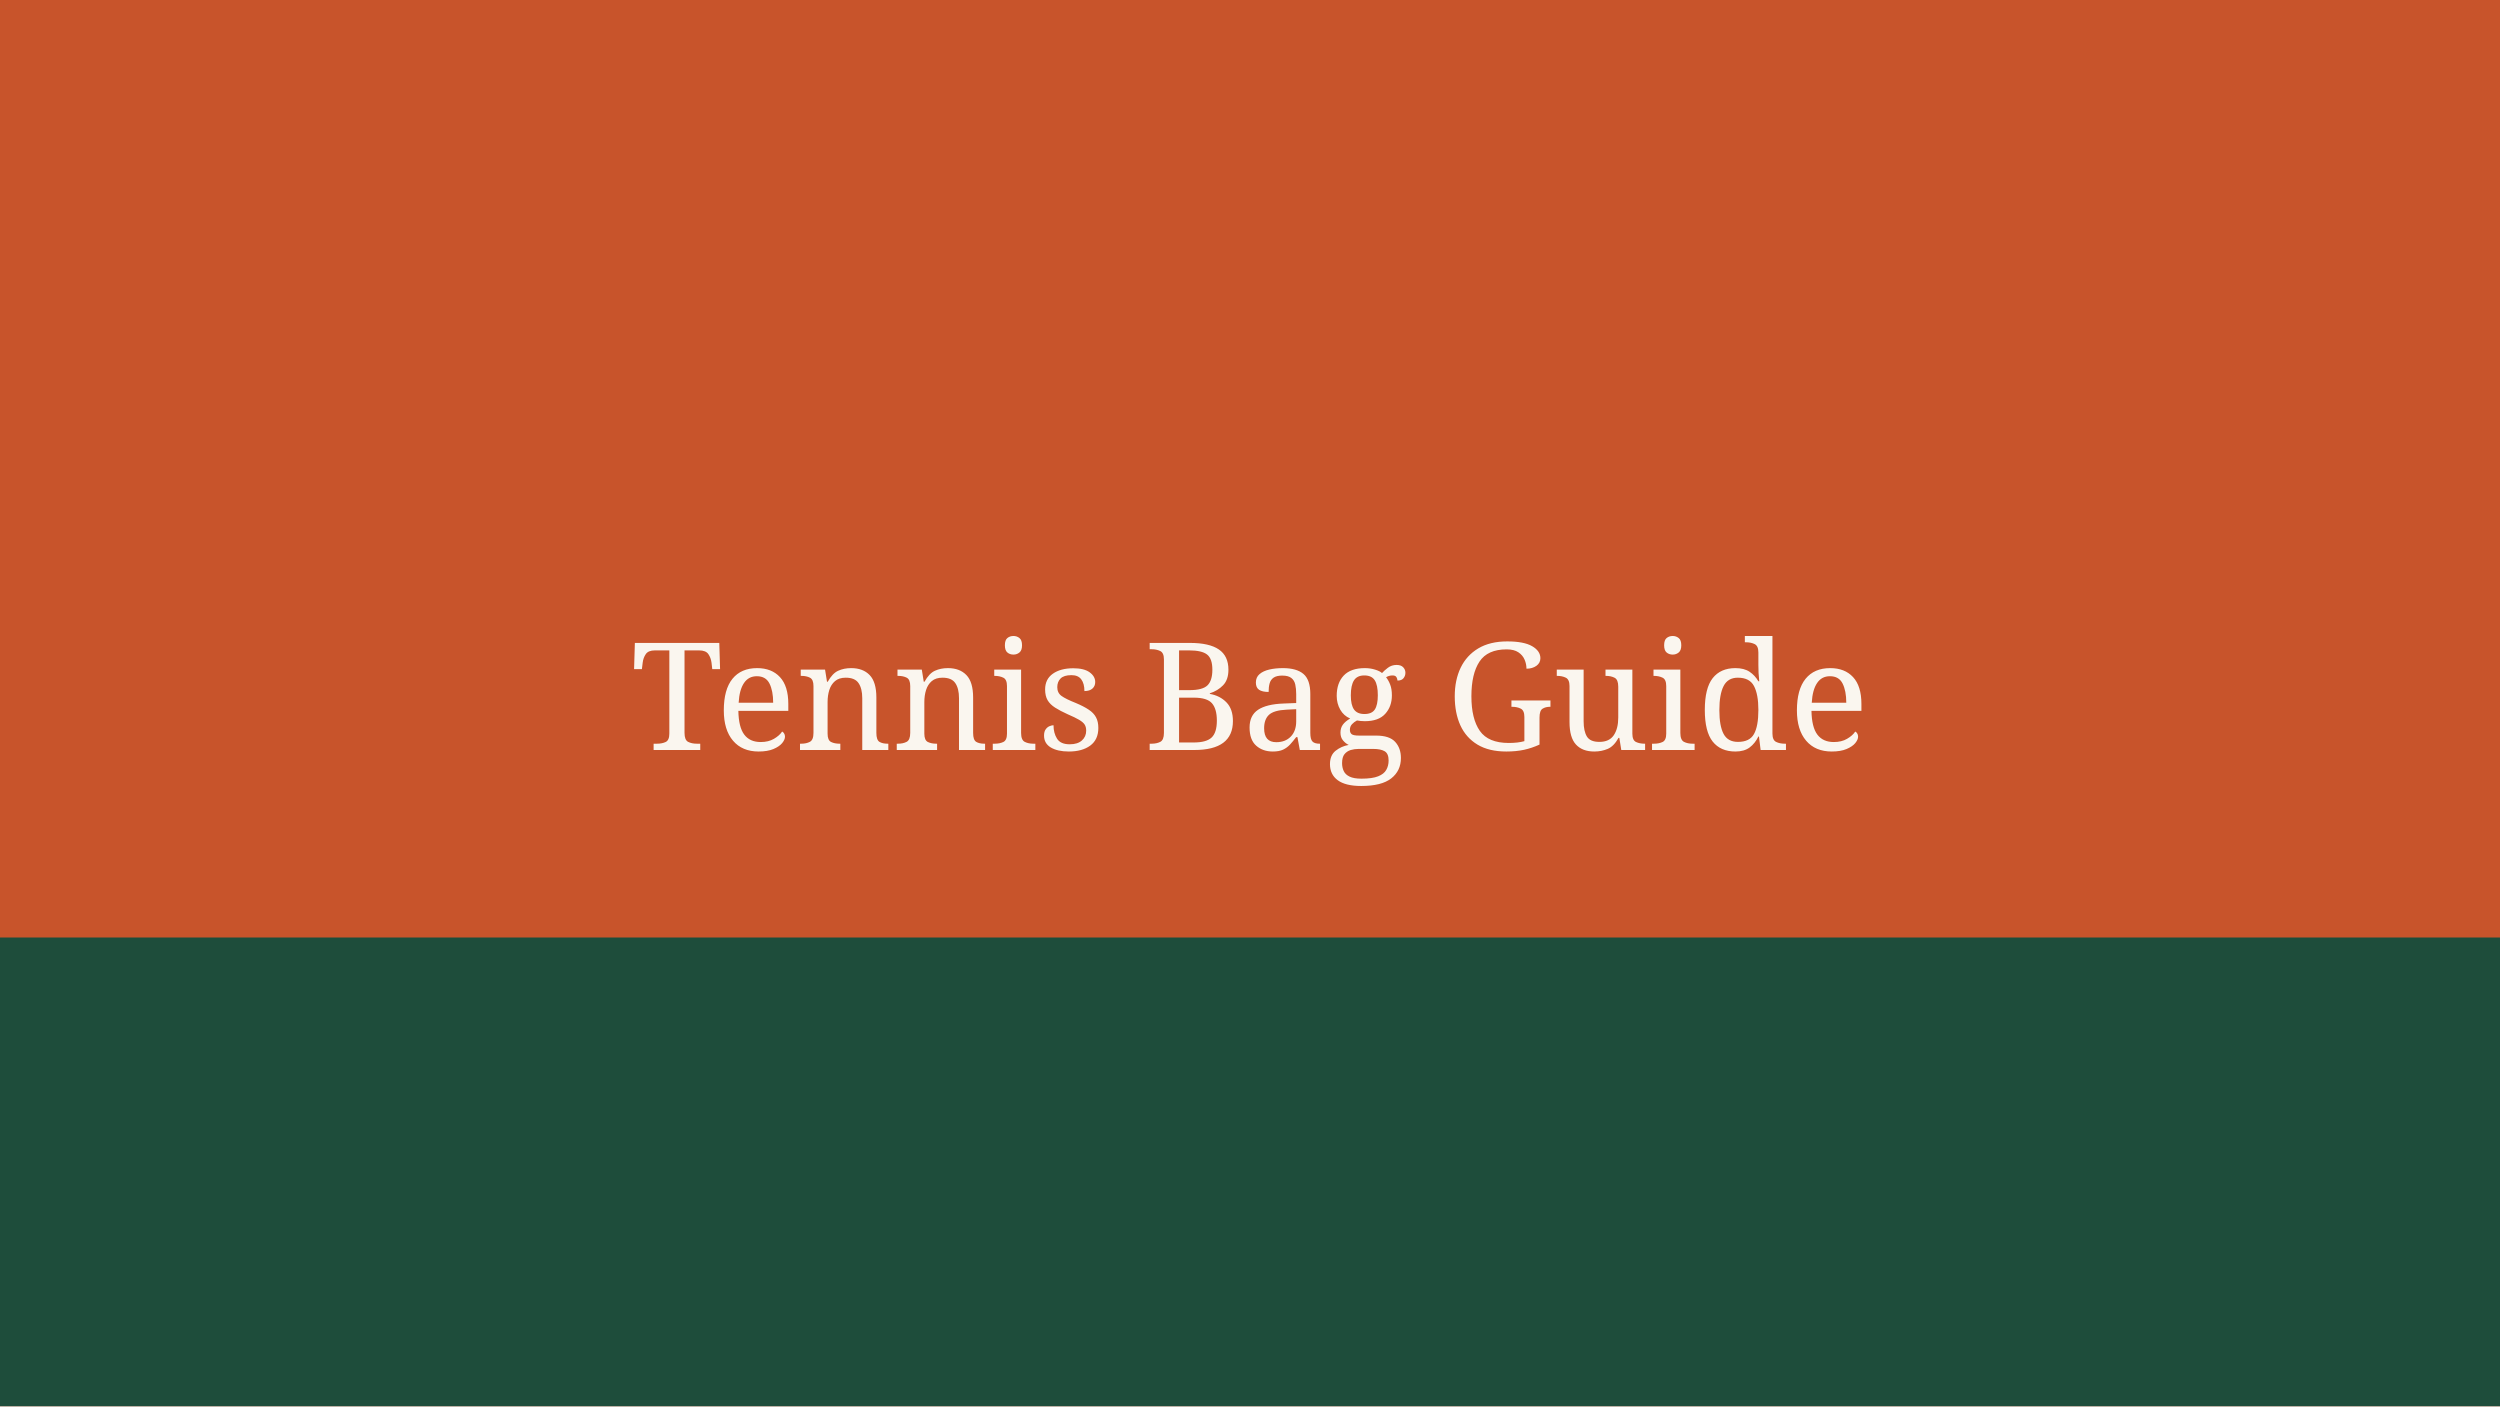
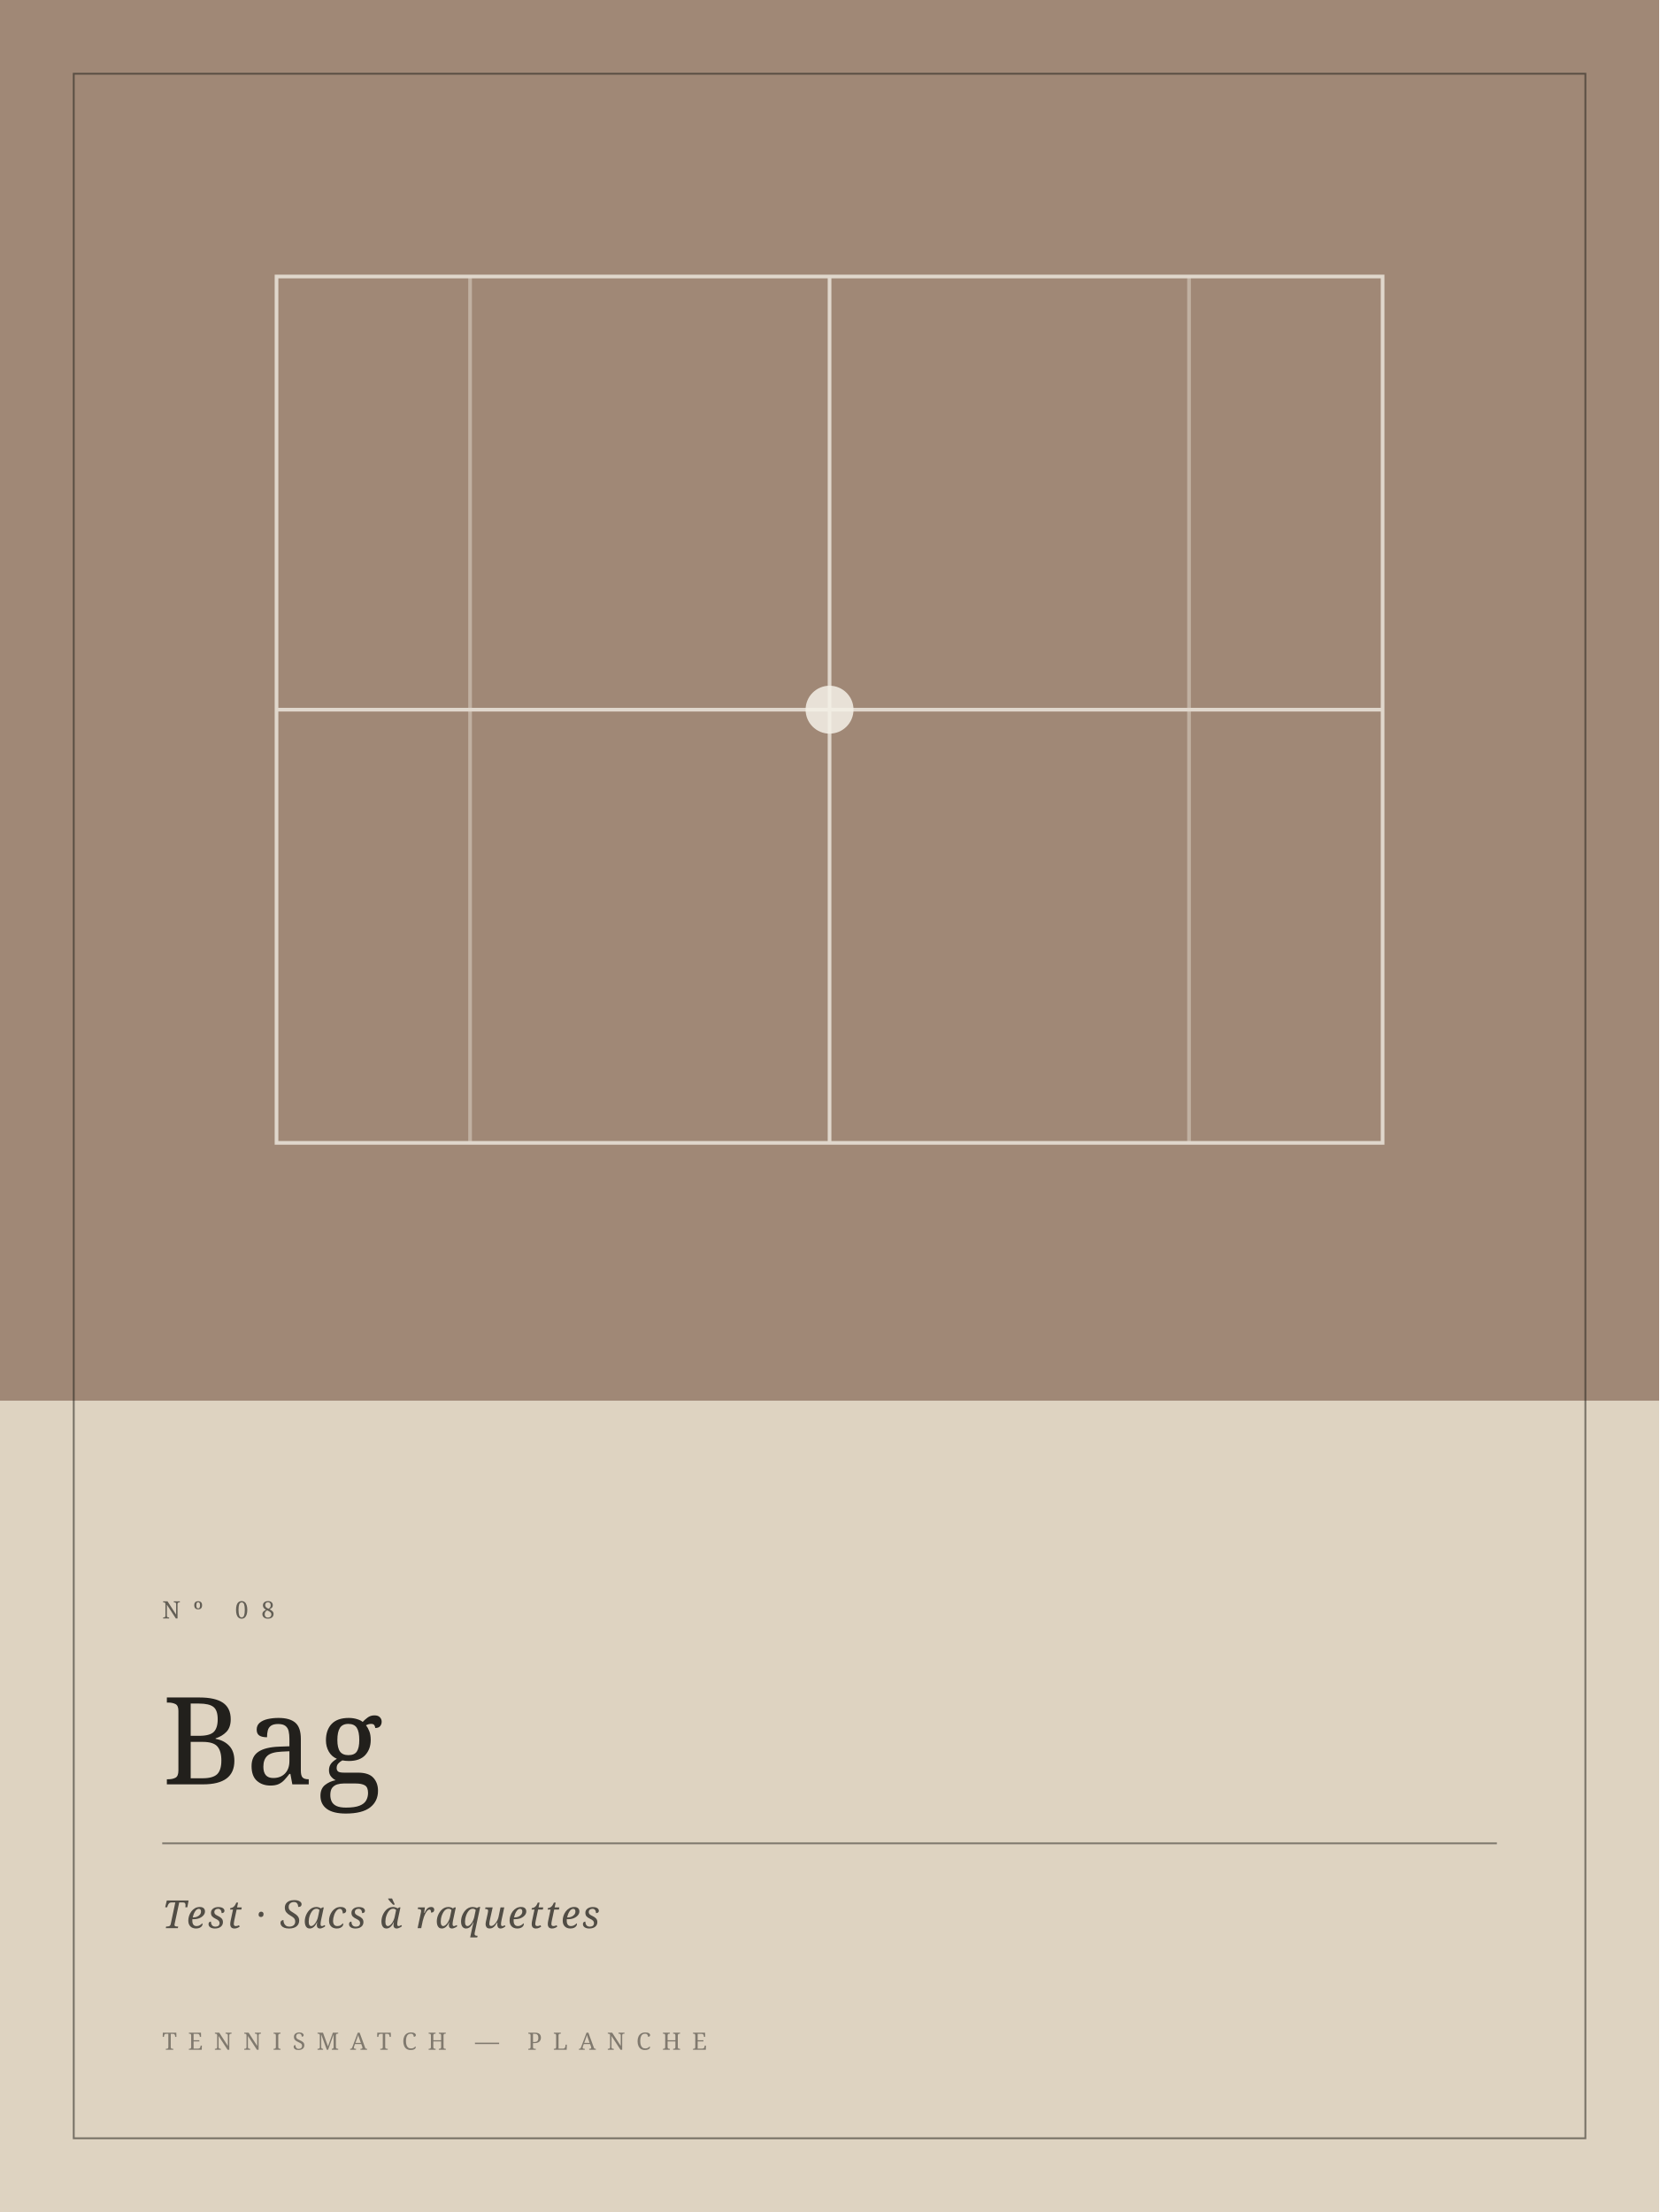
- <svg xmlns="http://www.w3.org/2000/svg" width="800" height="450">
-   <rect width="800" height="450" fill="#C8542B" />
-   <rect y="300" width="800" height="150" fill="#1E4D3B" />
-   <text x="400" y="240" font-size="48" fill="#FAF6EF" text-anchor="middle" font-family="Georgia">Tennis Bag Guide</text>
+ <svg xmlns="http://www.w3.org/2000/svg" viewBox="0 0 900 1200" width="900" height="1200" role="img" aria-label="Bag">
+   <rect width="900" height="1200" fill="#F1EADF" />
+   <rect x="0" y="0" width="900" height="760" fill="#A08876" />
+   <g stroke="#F5F1E8" stroke-width="2" fill="none" opacity="0.75">
+     <rect x="150" y="150" width="600" height="470" />
+     <line x1="150" y1="385" x2="750" y2="385" />
+     <line x1="450" y1="150" x2="450" y2="620" />
+     <line x1="255" y1="150" x2="255" y2="620" opacity="0.5" />
+     <line x1="645" y1="150" x2="645" y2="620" opacity="0.5" />
+   </g>
+   <circle cx="450" cy="385" r="13" fill="#F5F1E8" opacity="0.85" />
+   <rect x="0" y="760" width="900" height="440" fill="#DED3C1" />
+   <g stroke="#22201C" stroke-width="1" fill="none" opacity="0.55">
+     <rect x="40" y="40" width="820" height="1120" />
+   </g>
+   <g font-family="Didot, 'Playfair Display', Georgia, serif" fill="#22201C">
+     <text x="88" y="878" font-size="13" letter-spacing="7" opacity="0.65">Nº 08</text>
+     <text x="88" y="968" font-size="66" letter-spacing="2">Bag</text>
+     <line x1="88" y1="1000" x2="812" y2="1000" stroke="#22201C" stroke-width="1" opacity="0.5" />
+     <text x="88" y="1046" font-size="21" font-style="italic" letter-spacing="1" opacity="0.75">Test · Sacs à raquettes</text>
+     <text x="88" y="1112" font-size="13" letter-spacing="6" opacity="0.5">TENNISMATCH — PLANCHE</text>
+   </g>
</svg>
